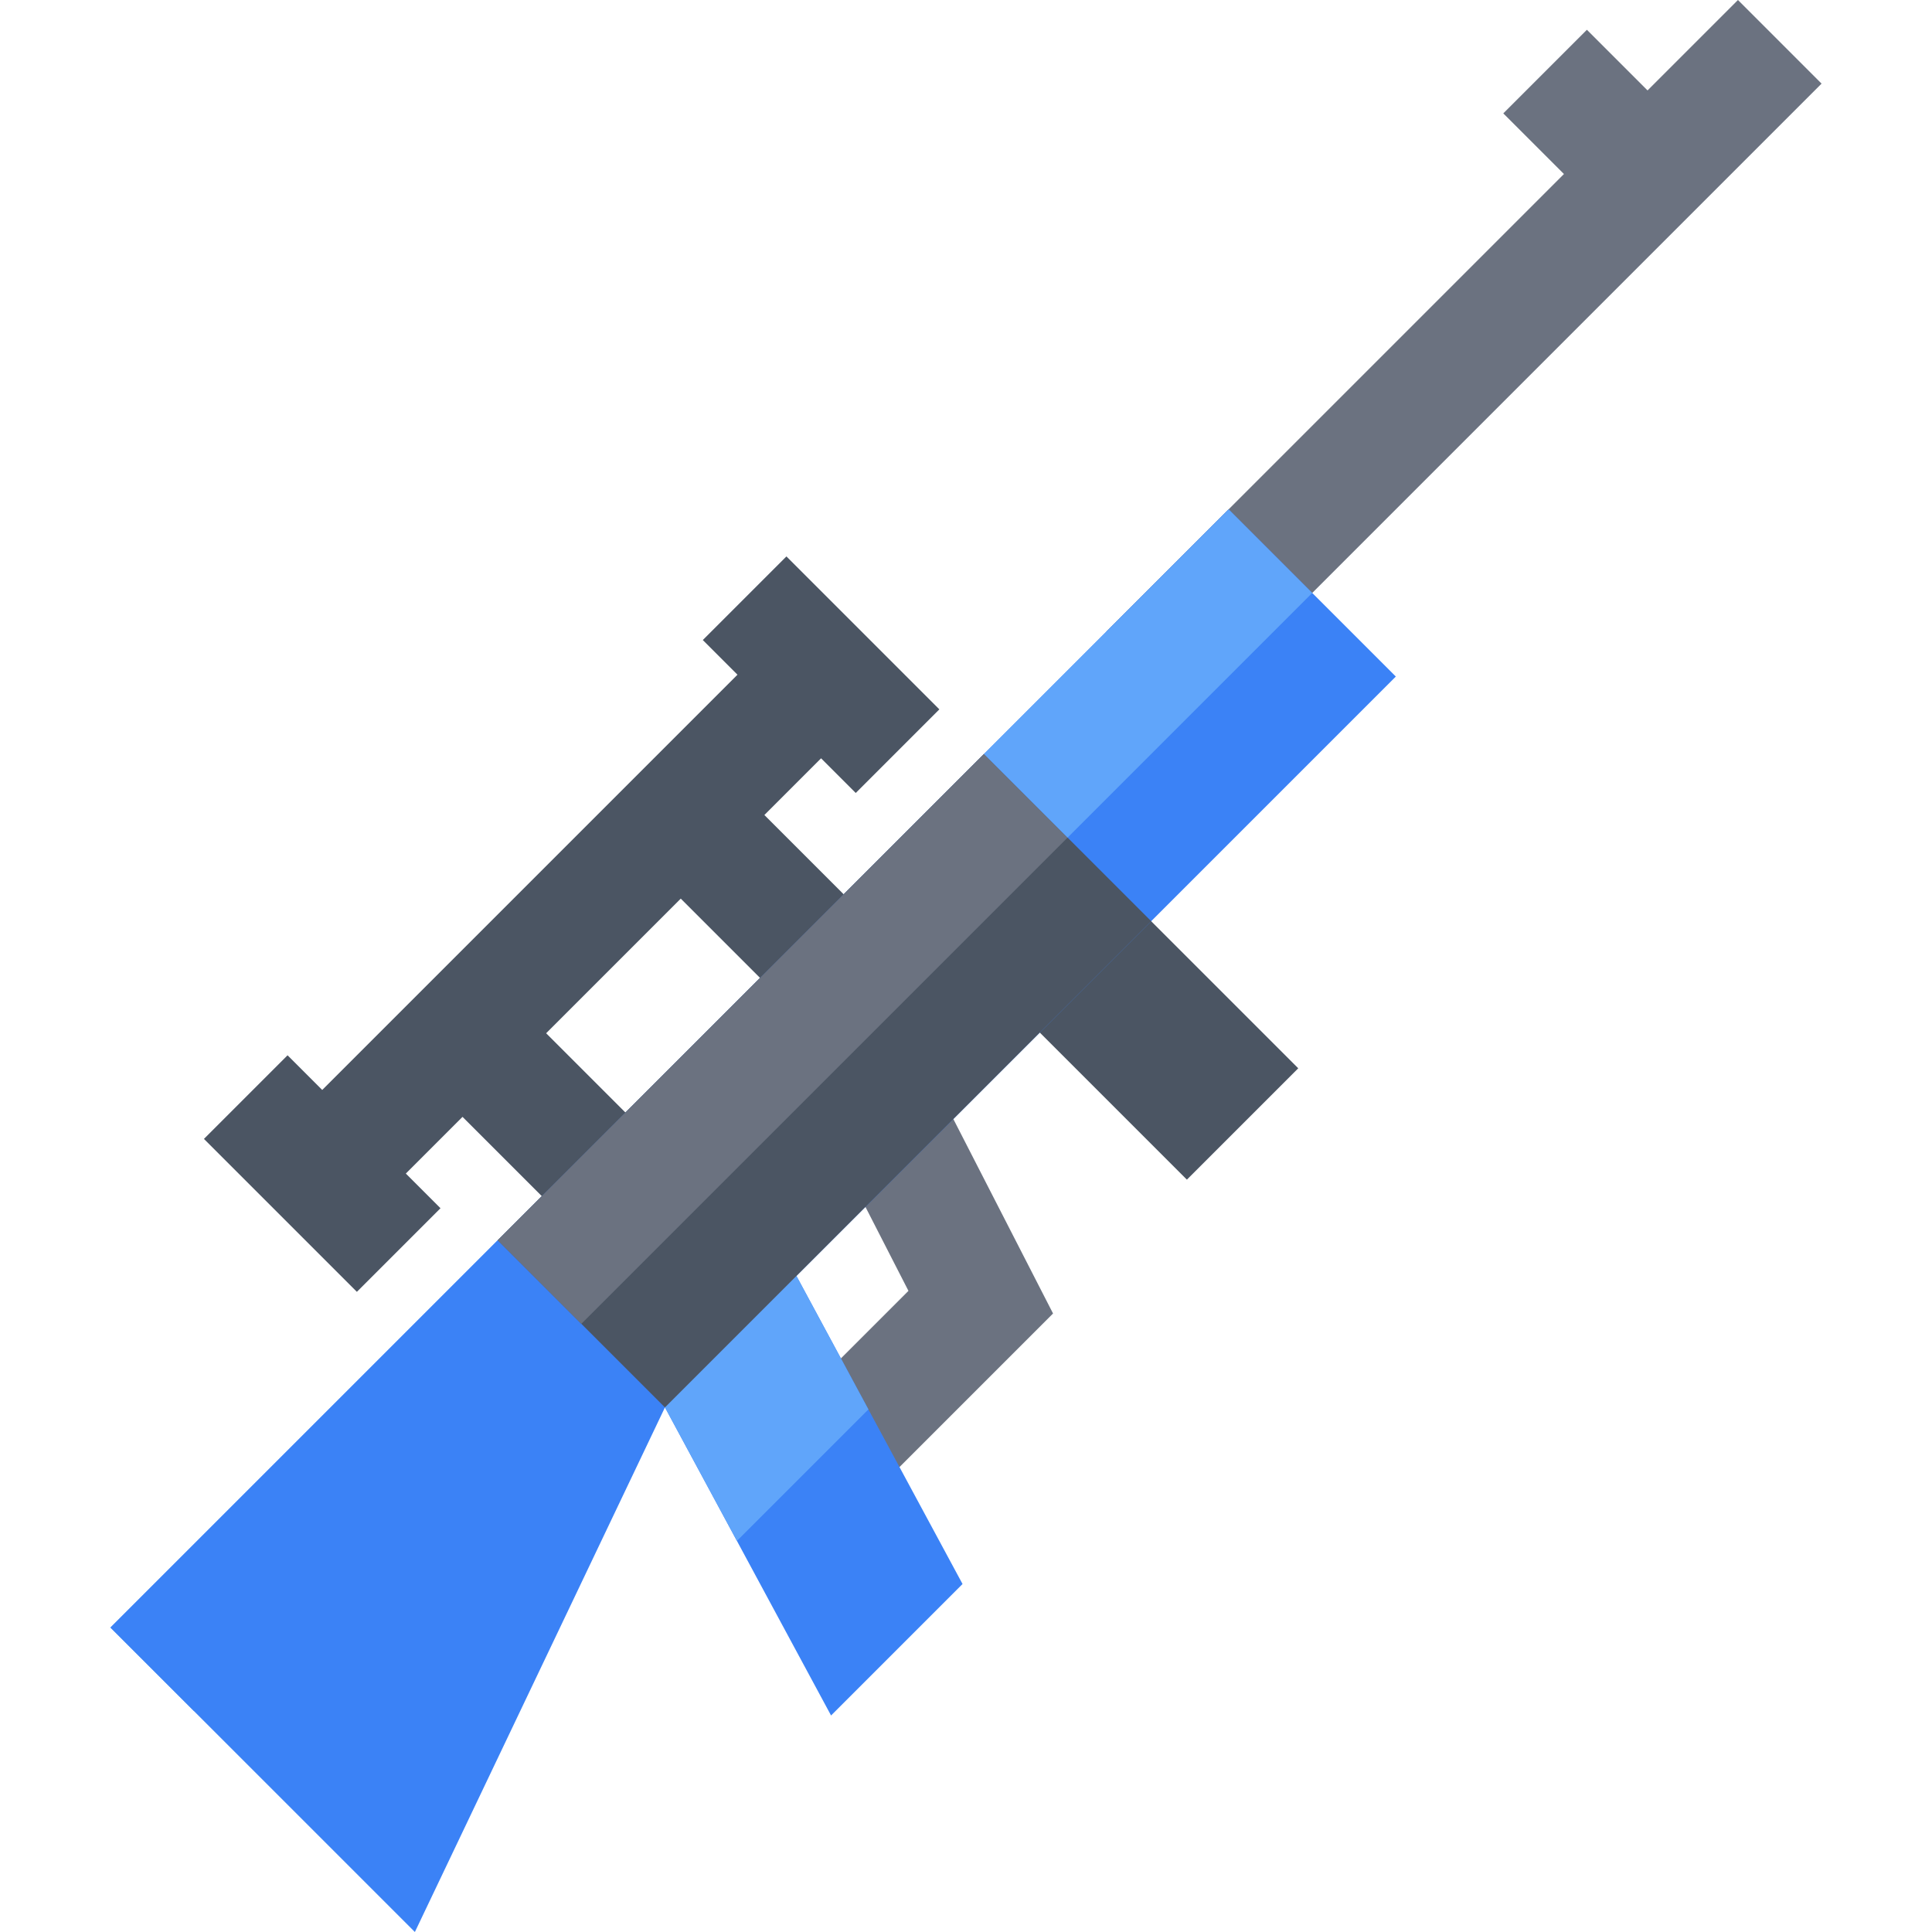
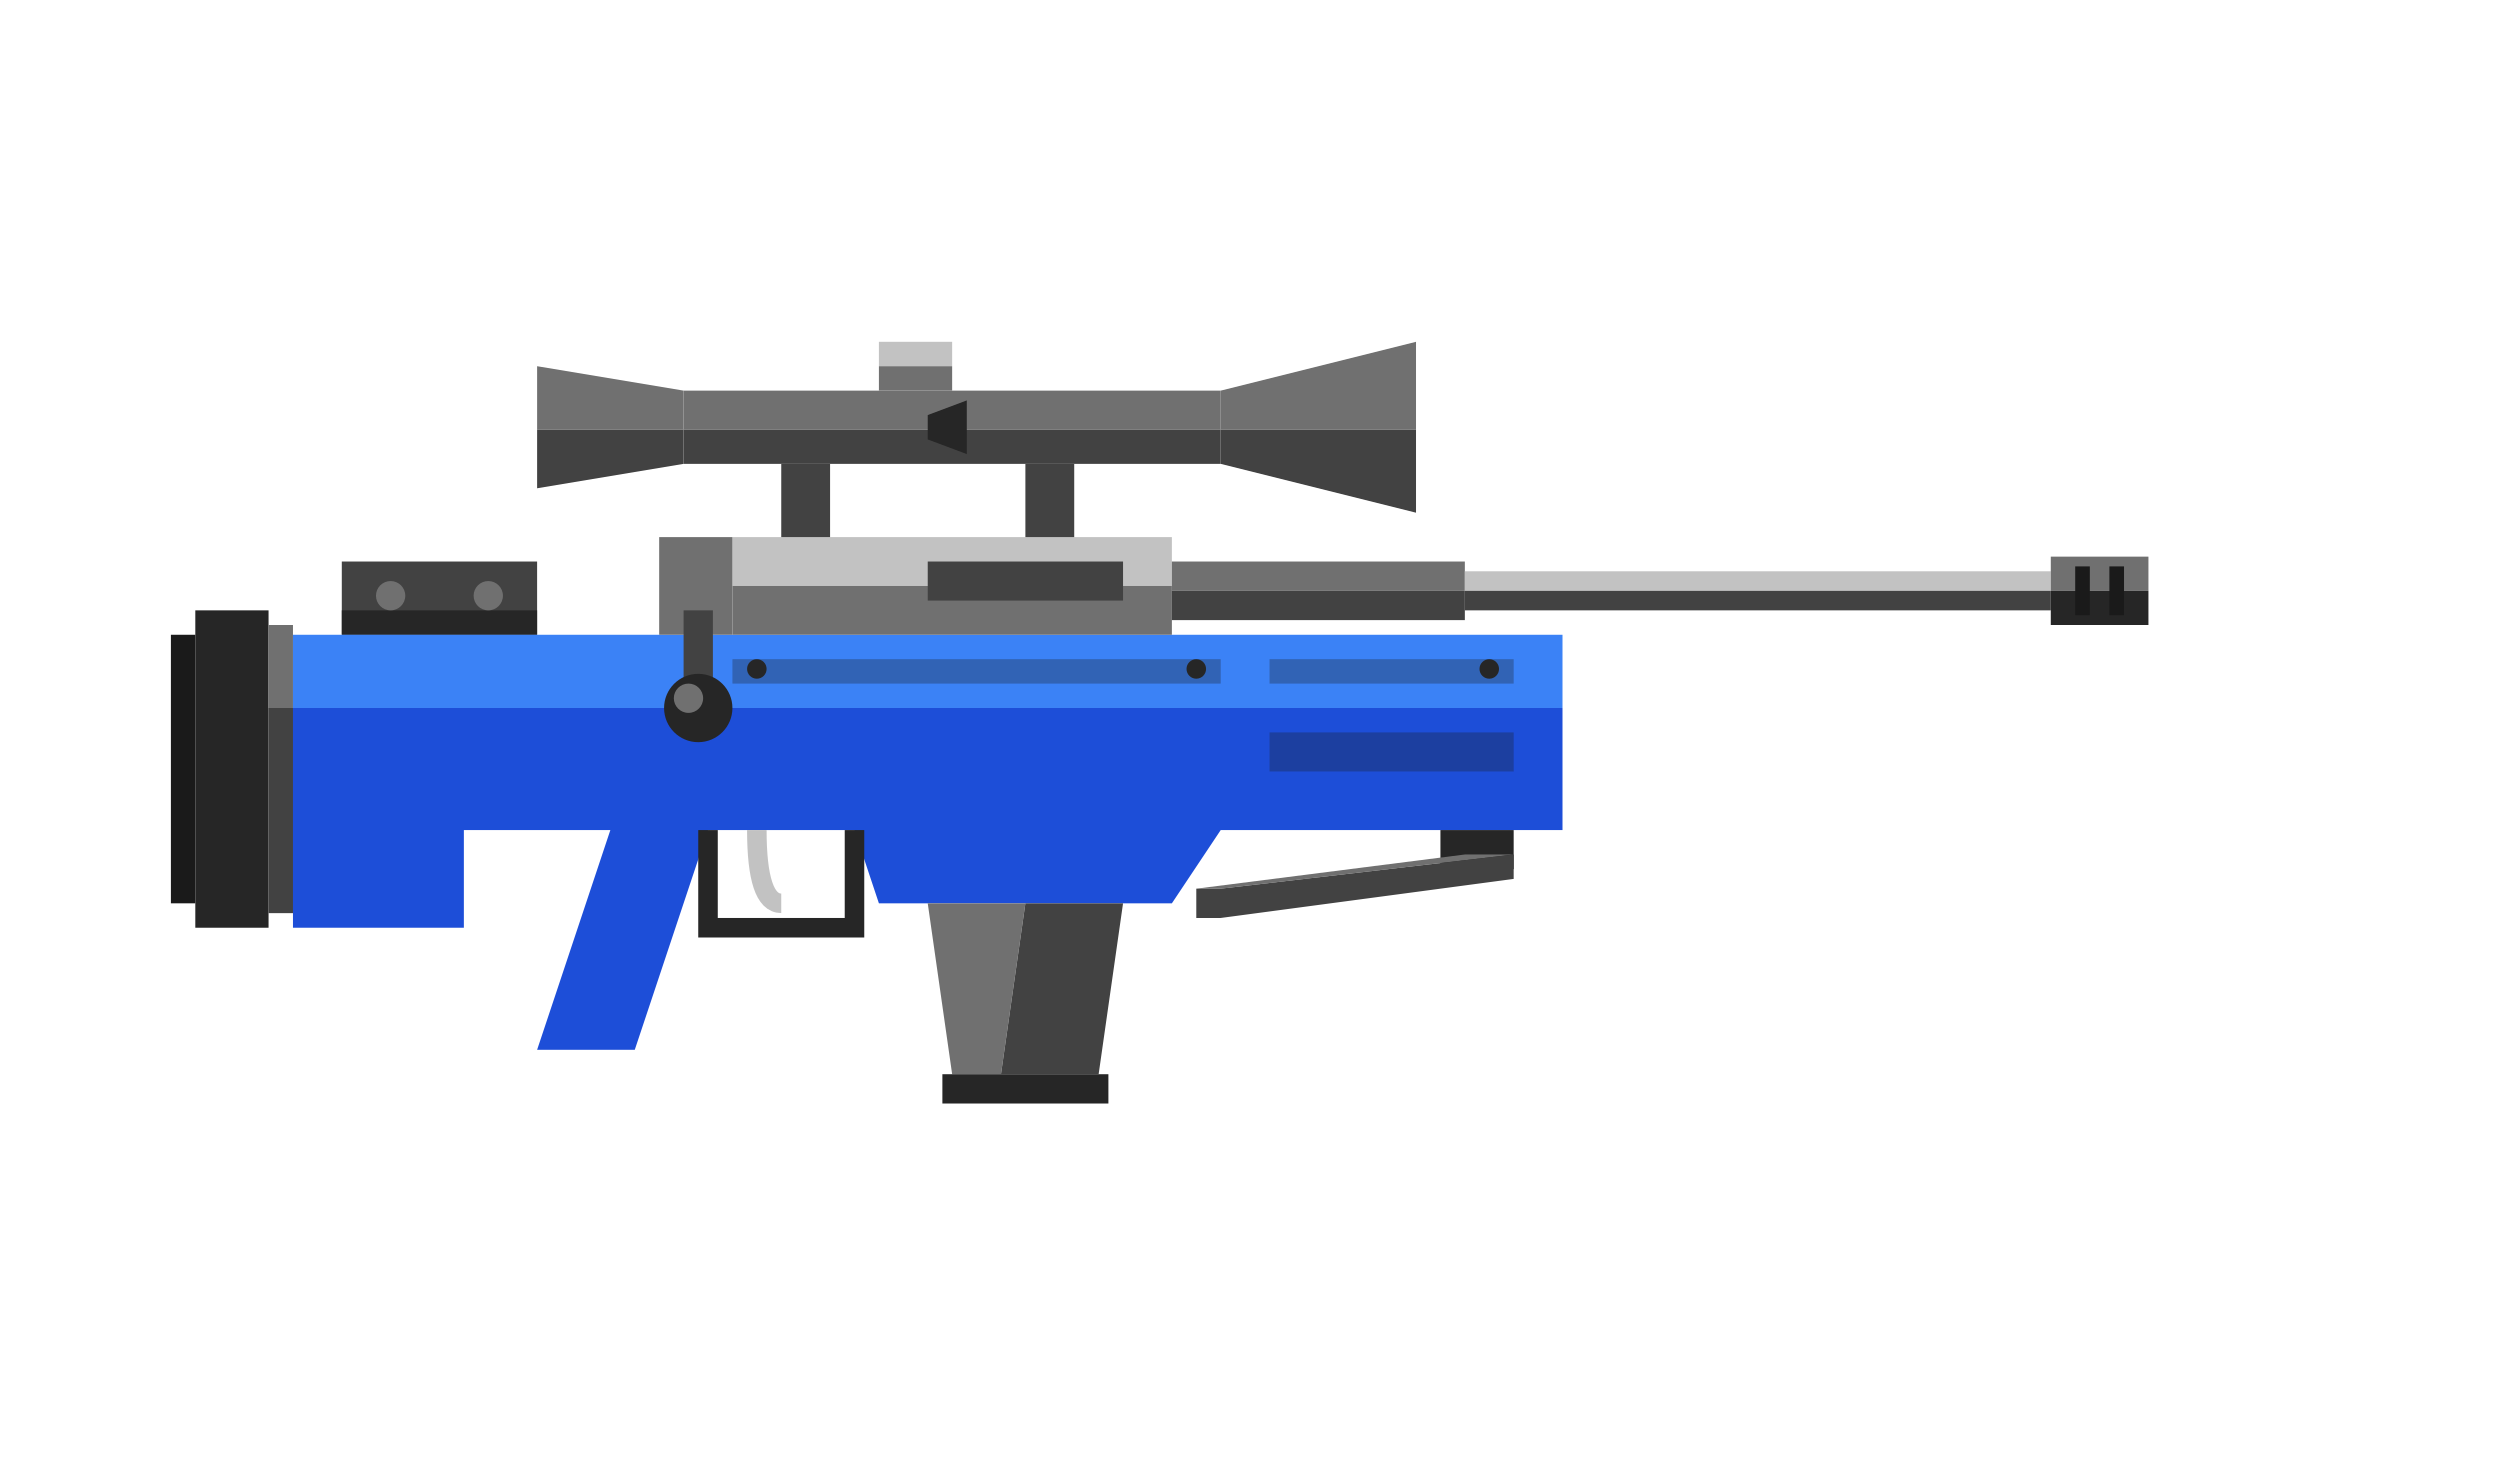
- <svg xmlns="http://www.w3.org/2000/svg" viewBox="0 0 512 512">
-   <polygon fill="#4b5563" points="186.25,169.618 195.436,178.803 85.391,288.848 76.205,279.663 54.047,301.821  94.576,342.35 116.734,320.192 107.549,311.006 122.574,295.981 154.664,328.071  176.822,305.912 144.732,273.823 180.41,238.145 212.5,270.235 234.658,248.077  202.568,215.987 217.594,200.961 226.779,210.147 248.937,187.987 208.41,147.46" />
-   <rect x="250.441" y="244.33" transform="matrix(-0.7071 -0.7071 0.7071 -0.7071 318.8567 662.4713)" width="92.38" height="41.736" fill="#4b5563" />
-   <rect x="75.998" y="318.509" transform="matrix(0.7071 0.7071 -0.7071 0.7071 303.3858 49.7292)" width="31.332" height="145.15" fill="#60a5fa" />
-   <polygon fill="#6b7280" points="240.748,342.092 207.684,375.156 229.843,397.314 279.068,348.088 235.579,263.267 207.712,277.598" />
-   <polygon fill="#6b7280" points="436.618,23.961 420.545,7.888 398.387,30.048 414.459,46.119  293.18,167.398 315.339,189.556 482.737,22.158 460.579,0" />
-   <polygon fill="#3b82f6" points="255.083,419.775 192.607,303.901 157.761,338.746 220.238,454.621" />
-   <polygon fill="#3b82f6" points="260.765,199.815 131.903,328.676 29.263,431.316 109.948,512 176.214,372.988   305.076,244.126 305.076,244.126 369.908,179.293 325.597,134.983" />
-   <polygon fill="#60a5fa" points="230.138,373.509 192.607,303.901 157.761,338.746 195.293,408.354" />
-   <rect x="127.375" y="255.067" transform="matrix(-0.7071 0.7071 -0.7071 -0.7071 575.5014 334.4174)" width="182.231" height="62.664" fill="#4b5563" />
-   <rect x="116.289" y="259.662" transform="matrix(-0.7071 0.7071 -0.7071 -0.7071 548.7479 323.3574)" width="182.231" height="31.332" fill="#6b7280" />
-   <rect x="258.414" y="162.814" transform="matrix(-0.7071 0.7071 -0.7071 -0.7071 645.6063 89.5403)" width="91.69" height="31.332" fill="#60a5fa" />
+ <svg xmlns="http://www.w3.org/2000/svg" width="512" height="300" viewBox="0 0 512 300" fill="none">
+   <rect x="40" y="125" width="15" height="65" fill="#262626" />
+   <rect x="35" y="130" width="5" height="55" fill="#1A1A1A" />
+   <rect x="55" y="128" width="5" height="59" fill="#707070" />
+   <rect x="55" y="145" width="5" height="42" fill="#424242" />
+   <rect x="70" y="115" width="40" height="15" fill="#424242" />
+   <rect x="70" y="125" width="40" height="5" fill="#262626" />
+   <circle cx="80" cy="122" r="3" fill="#707070" />
+   <circle cx="100" cy="122" r="3" fill="#707070" />
+   <polygon points="60,130 320,130 320,145 60,145" fill="#3b82f6" />
+   <path d="M60,145 L320,145 L320,170 L250,170 L240,185 L180,185 L175,170 L145,170 L130,215 L110,215 L125,170 L95,170 L95,190 L60,190 Z" fill="#1d4ed8" />
+   <rect x="150" y="135" width="100" height="5" fill="#1A1A1A" opacity="0.3" />
+   <polygon points="260,135 310,135 310,140 260,140" fill="#1A1A1A" opacity="0.3" />
+   <rect x="260" y="150" width="50" height="8" fill="#1A1A1A" opacity="0.3" />
+   <circle cx="155" cy="137" r="2" fill="#262626" />
+   <circle cx="245" cy="137" r="2" fill="#262626" />
+   <circle cx="305" cy="137" r="2" fill="#262626" />
+   <rect x="150" y="110" width="90" height="10" fill="#C2C2C2" />
+   <rect x="150" y="120" width="90" height="10" fill="#707070" />
+   <rect x="190" y="115" width="40" height="8" fill="#424242" />
+   <rect x="135" y="110" width="15" height="20" fill="#707070" />
+   <rect x="140" y="125" width="6" height="20" fill="#424242" />
+   <circle cx="143" cy="145" r="7" fill="#262626" />
+   <circle cx="141" cy="143" r="3" fill="#707070" />
+   <rect x="240" y="115" width="60" height="6" fill="#707070" />
+   <rect x="240" y="121" width="60" height="6" fill="#424242" />
+   <rect x="300" y="117" width="120" height="4" fill="#C2C2C2" />
+   <rect x="300" y="121" width="120" height="4" fill="#424242" />
+   <rect x="420" y="114" width="20" height="7" fill="#707070" />
+   <rect x="420" y="121" width="20" height="7" fill="#262626" />
+   <rect x="425" y="116" width="3" height="10" fill="#1A1A1A" />
+   <rect x="432" y="116" width="3" height="10" fill="#1A1A1A" />
+   <rect x="160" y="95" width="10" height="15" fill="#424242" />
+   <rect x="210" y="95" width="10" height="15" fill="#424242" />
+   <rect x="140" y="80" width="110" height="8" fill="#707070" />
+   <rect x="140" y="88" width="110" height="7" fill="#424242" />
+   <polygon points="250,80 290,70 290,88 250,88" fill="#707070" />
+   <polygon points="250,88 290,88 290,105 250,95" fill="#424242" />
+   <polygon points="140,80 110,75 110,88 140,88" fill="#707070" />
+   <polygon points="140,88 110,88 110,100 140,95" fill="#424242" />
+   <rect x="180" y="70" width="15" height="5" fill="#C2C2C2" />
+   <rect x="180" y="75" width="15" height="5" fill="#707070" />
+   <polygon points="190,85 198,82 198,93 190,90" fill="#262626" />
+   <polygon points="190,185 210,185 205,220 195,220" fill="#707070" />
+   <polygon points="210,185 230,185 225,220 205,220" fill="#424242" />
+   <rect x="193" y="220" width="34" height="6" fill="#262626" />
+   <path d="M145,170 L145,190 L175,190 L175,170" fill="none" stroke="#262626" stroke-width="4" />
+   <path d="M155,170 Q155,185 160,185" fill="none" stroke="#C2C2C2" stroke-width="4" />
+   <rect x="295" y="170" width="15" height="8" fill="#262626" />
+   <polygon points="300,175 310,175 250,182 245,182" fill="#707070" />
+   <polygon points="245,182 250,182 310,175 310,180 250,188 245,188" fill="#424242" />
</svg>
